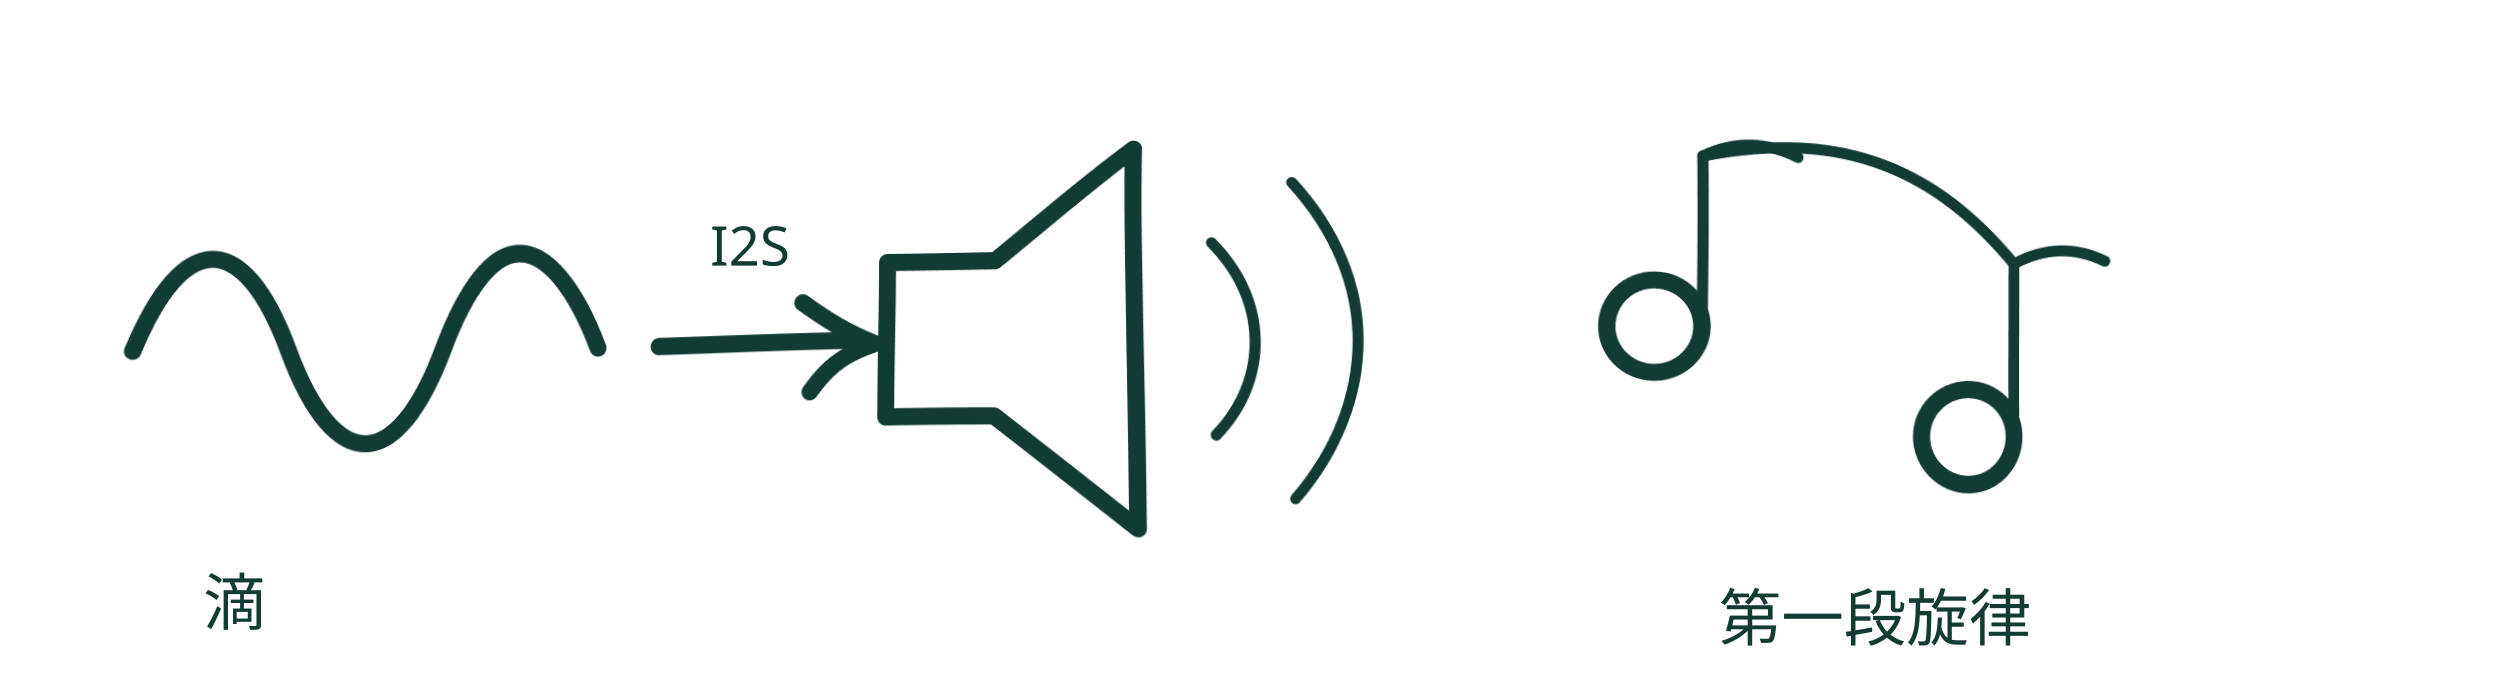
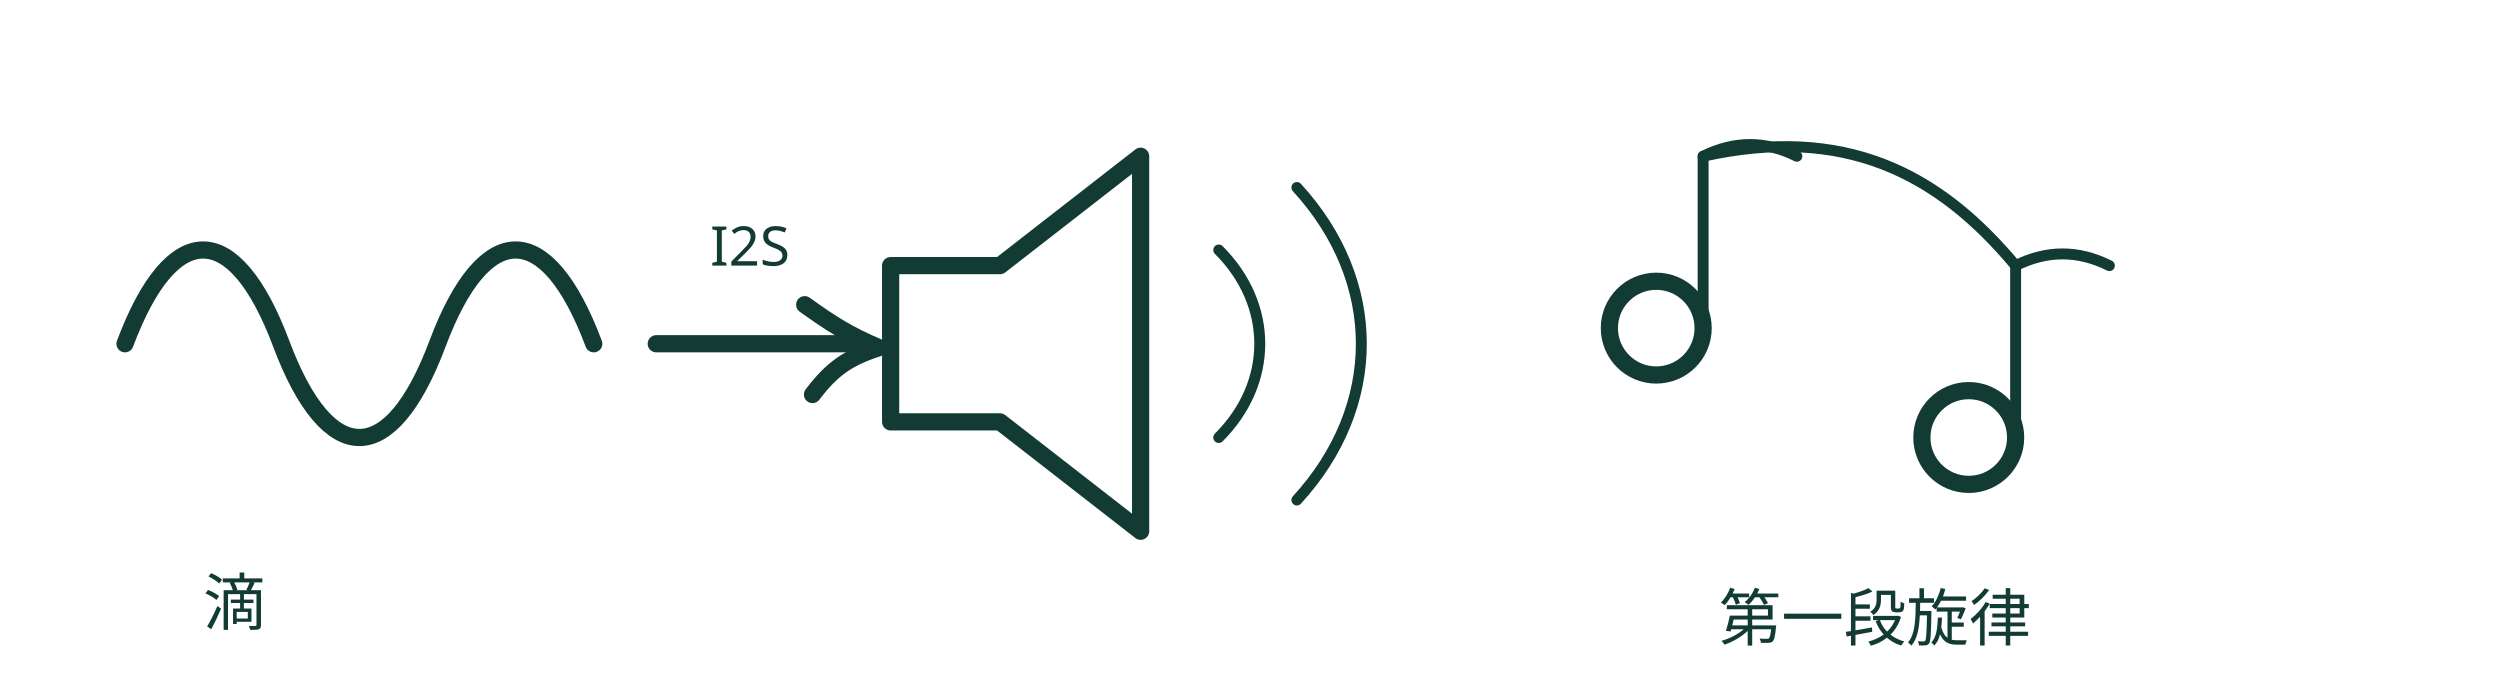
<svg xmlns="http://www.w3.org/2000/svg" viewBox="0 0 320 88" role="img" aria-label="S3 音频链路：正弦滴声经 I2S 从喇叭播出旋律" fill="none" stroke="var(--cover-ink, #123b33)" stroke-linecap="round" stroke-linejoin="round">
-   <defs>
-     <filter id="hw-lab-e08-audio-play" x="-5%" y="-5%" width="110%" height="110%">
-       <feTurbulence type="fractalNoise" baseFrequency="0.013" numOctaves="2" seed="65" result="n" />
-       <feDisplacementMap in="SourceGraphic" in2="n" scale="3.2" />
-     </filter>
-   </defs>
-   <g filter="url(#hw-lab-e08-audio-play)">
-     <path d="M16 44 C 22 28, 30 28, 36 44 C 42 60, 50 60, 56 44 C 62 28, 70 28, 76 44" stroke-width="2.2" />
-     <path d="M84 44 C 96 44, 100 44, 110 44" stroke-width="2.2" />
-     <path d="M103 39 C 106.5 41.5, 108.5 42.8, 112.5 44.5 C 108.5 45.8, 106.5 47.2, 104 50.5" stroke-width="2.2" />
-     <path d="M114 34 L 128 34 L 146 20 L 146 68 L 128 54 L 114 54 Z" stroke-width="2.2" />
-     <path d="M156 32 C 163 39, 163 49, 156 56 M166 24 C 177 36, 177 52, 166 64" stroke-width="1.4" />
-     <circle cx="212" cy="42" r="6" stroke-width="2.2" />
-     <path d="M218 42 L 218 20 C 222 18, 226 18, 230 20" stroke-width="1.4" />
-     <circle cx="252" cy="56" r="6" stroke-width="2.2" />
-     <path d="M258 56 L 258 34 C 262 32, 266 32, 270 34" stroke-width="1.4" />
-     <path d="M218 20 C 236 16, 248 22, 258 34" stroke-width="1.4" />
-   </g>
+   <path d="M16 44 C 22 28, 30 28, 36 44 C 42 60, 50 60, 56 44 C 62 28, 70 28, 76 44" stroke-width="2.2" />
+   <path d="M84 44 C 96 44, 100 44, 110 44" stroke-width="2.2" />
+   <path d="M103 39 C 106.5 41.5, 108.5 42.8, 112.5 44.5 C 108.5 45.8, 106.5 47.2, 104 50.5" stroke-width="2.2" />
  <text x="96" y="34" font-family="sans-serif" font-size="7" fill="var(--cover-ink, #123b33)" stroke="none" text-anchor="middle">I2S</text>
+   <path d="M114 34 L 128 34 L 146 20 L 146 68 L 128 54 L 114 54 Z" stroke-width="2.2" />
+   <path d="M156 32 C 163 39, 163 49, 156 56 M166 24 C 177 36, 177 52, 166 64" stroke-width="1.4" />
+   <circle cx="212" cy="42" r="6" stroke-width="2.2" />
+   <path d="M218 42 L 218 20 C 222 18, 226 18, 230 20" stroke-width="1.4" />
+   <circle cx="252" cy="56" r="6" stroke-width="2.2" />
+   <path d="M258 56 L 258 34 C 262 32, 266 32, 270 34" stroke-width="1.4" />
+   <path d="M218 20 C 236 16, 248 22, 258 34" stroke-width="1.4" />
  <text x="30" y="80" font-family="sans-serif" font-size="8" fill="var(--cover-ink, #123b33)" stroke="none" text-anchor="middle">滴</text>
  <text x="240" y="82" font-family="sans-serif" font-size="8" fill="var(--cover-ink, #123b33)" stroke="none" text-anchor="middle">第一段旋律</text>
</svg>
